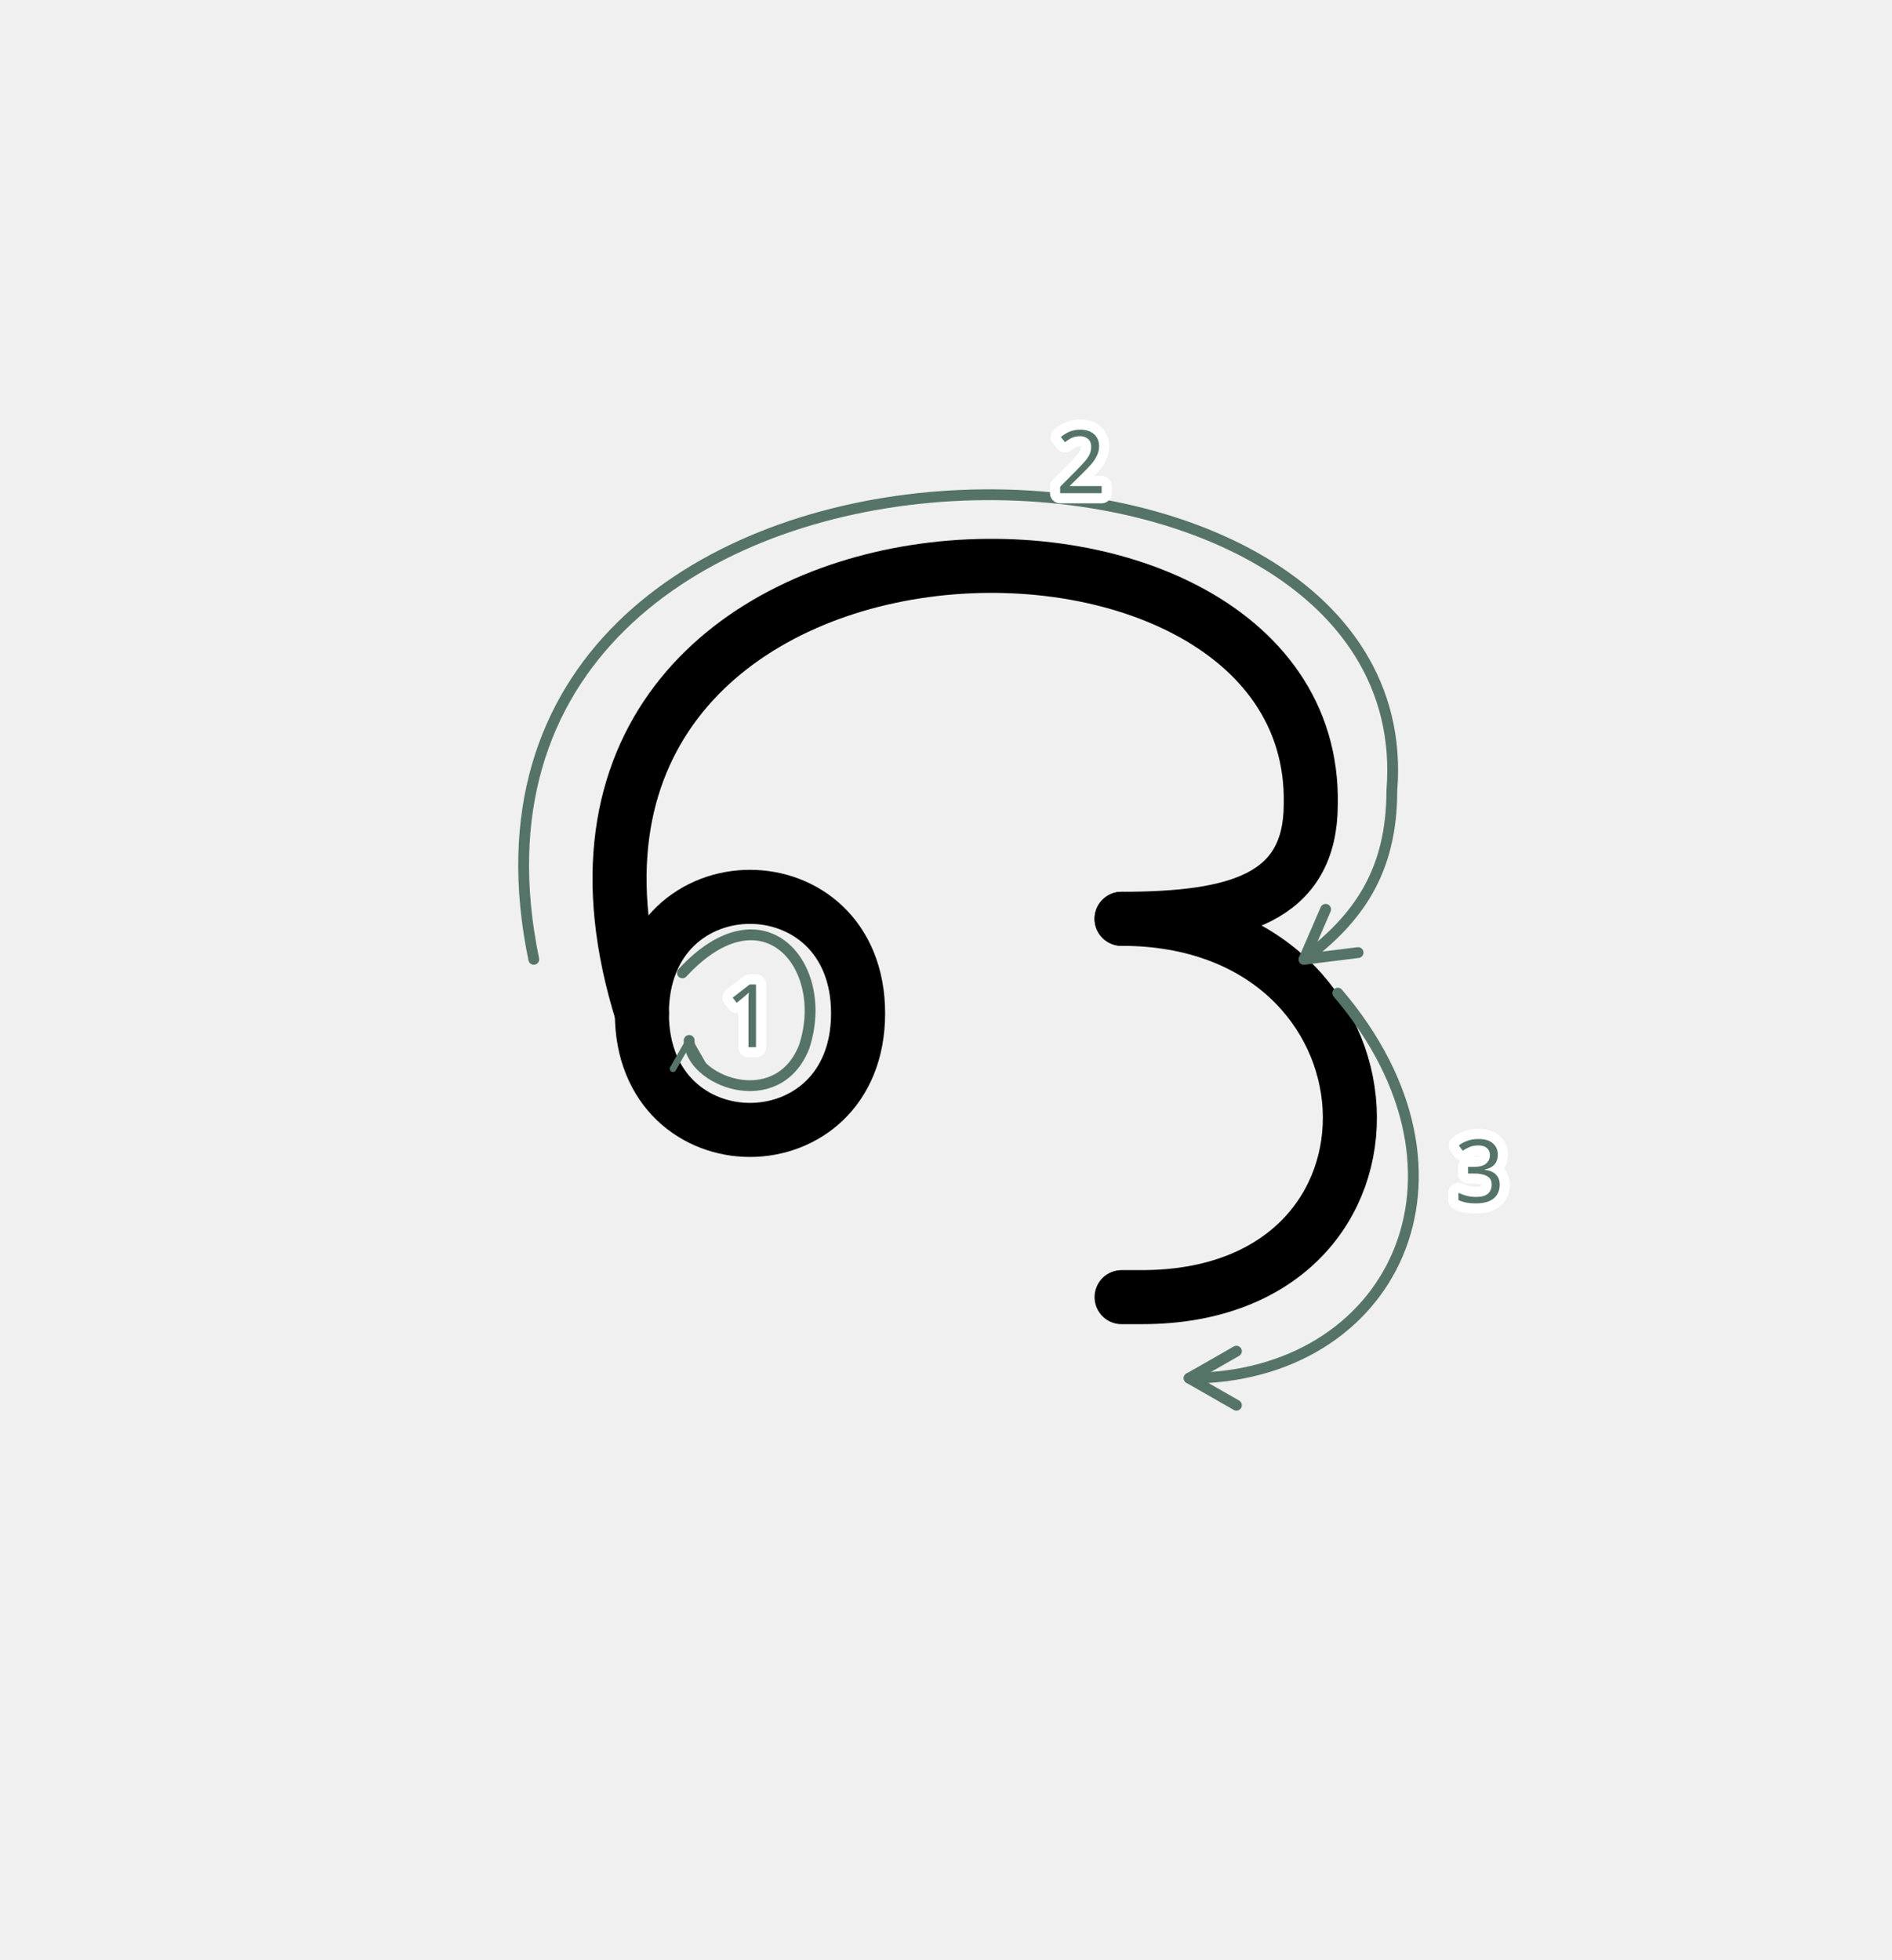
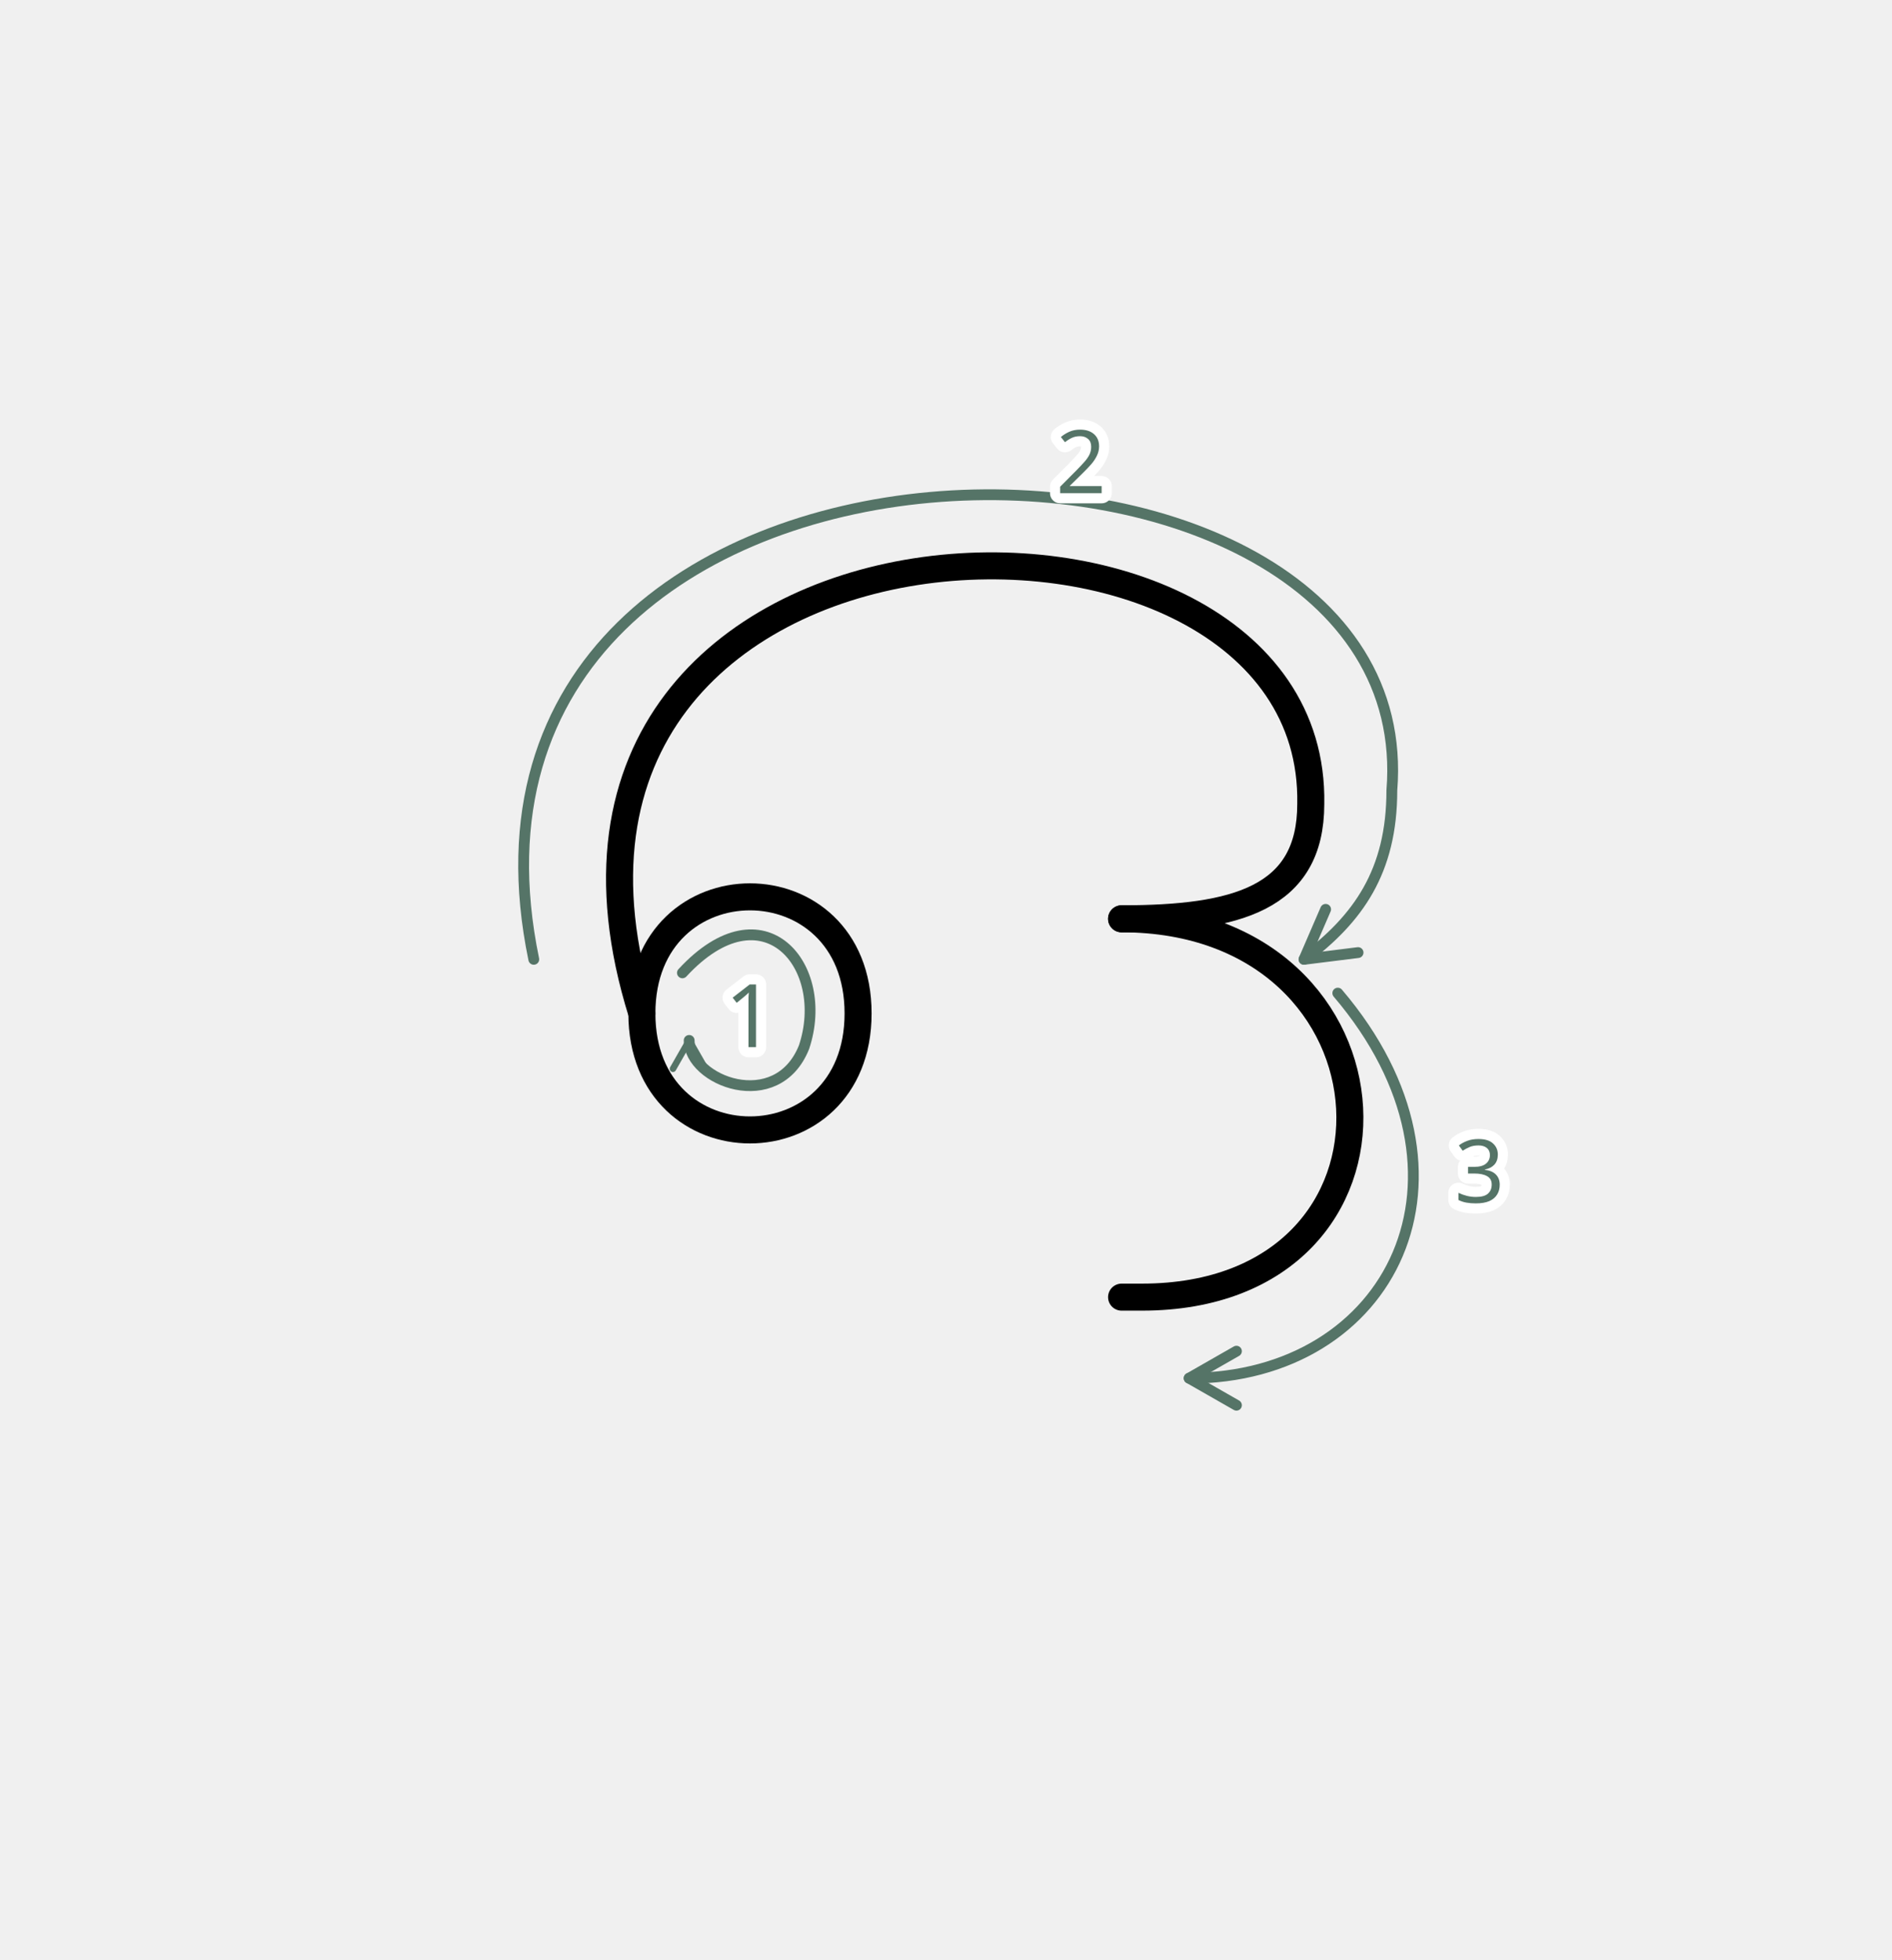
<svg xmlns="http://www.w3.org/2000/svg" viewBox="-55 -55 280 290" role="img" aria-labelledby="vowel-o-title vowel-o-description" data-source-page="28">
  <g data-symbol="vowel-o">
-     <g class="writing-ink" fill="none" stroke="currentColor" stroke-width="8" stroke-linecap="round" stroke-linejoin="round" style="stroke-width:var(--writing-stroke-width,8)">
+     <g class="writing-ink" fill="none" stroke="currentColor" stroke-width="4" stroke-linecap="round" stroke-linejoin="round" style="stroke-width:var(--writing-stroke-width,4)">
      <path d="M40 95 C40 72 72 72 72 95 C72 118 40 118 40 95" data-part="loop" data-movement="1" />
      <path d="M40 95 C15 15 140 11 139 64 C139 78 128 81 111 81" data-part="upper arch and bowl" data-movement="2" />
      <path d="M111 81 C154 81 157 137 114 137 H111" data-part="lower bowl" data-movement="3" />
    </g>
    <g class="writing-guides" fill="none" stroke="#557467" stroke-width="1.6" stroke-linecap="round" stroke-linejoin="round" style="stroke:var(--writing-guide-ink,#557467)">
      <defs>
        <marker id="vowel-o-arrow" markerUnits="userSpaceOnUse" viewBox="0 0 10 10" refX="8" refY="5" markerWidth="10" markerHeight="10" orient="auto">
          <path d="M1 1 L8 5 L1 9" fill="none" stroke="#557467" stroke-width="1.6" style="stroke:var(--writing-guide-ink,#557467)" />
        </marker>
        <marker id="vowel-o-arrow-0" markerUnits="userSpaceOnUse" viewBox="0 0 10 10" refX="8" refY="5" markerWidth="6" markerHeight="6" orient="auto">
          <path d="M1 1 L8 5 L1 9" fill="none" stroke="#557467" stroke-width="1.6" style="stroke:var(--writing-guide-ink,#557467)" />
        </marker>
      </defs>
      <g data-movement="1">
        <path d="M46 89 C58 76 68 88 64 100 C60 110 47 105 47 99" marker-end="url(#vowel-o-arrow-0)" />
      </g>
      <g data-movement="2">
        <path d="M24 87 C6 0 156 0 151 62 C151 74 146 81 138 87" marker-end="url(#vowel-o-arrow)" />
      </g>
      <g data-movement="3">
        <path d="M143 92 C166 119 151 149 121 149" marker-end="url(#vowel-o-arrow)" />
      </g>
    </g>
    <g class="writing-labels" font-family="sans-serif" font-size="13" text-anchor="middle" fill="#557467" style="fill:var(--writing-guide-ink,#557467)">
      <g data-movement="1">
        <text x="56" y="100" paint-order="stroke fill" stroke="#fff" stroke-width="3" stroke-linejoin="round" style="stroke:var(--writing-background,#fff)">1</text>
      </g>
      <g data-movement="2">
        <text x="105" y="18" paint-order="stroke fill" stroke="#fff" stroke-width="3" stroke-linejoin="round" style="stroke:var(--writing-background,#fff)">2</text>
      </g>
      <g data-movement="3">
        <text x="164" y="123" paint-order="stroke fill" stroke="#fff" stroke-width="3" stroke-linejoin="round" style="stroke:var(--writing-background,#fff)">3</text>
      </g>
    </g>
  </g>
</svg>
